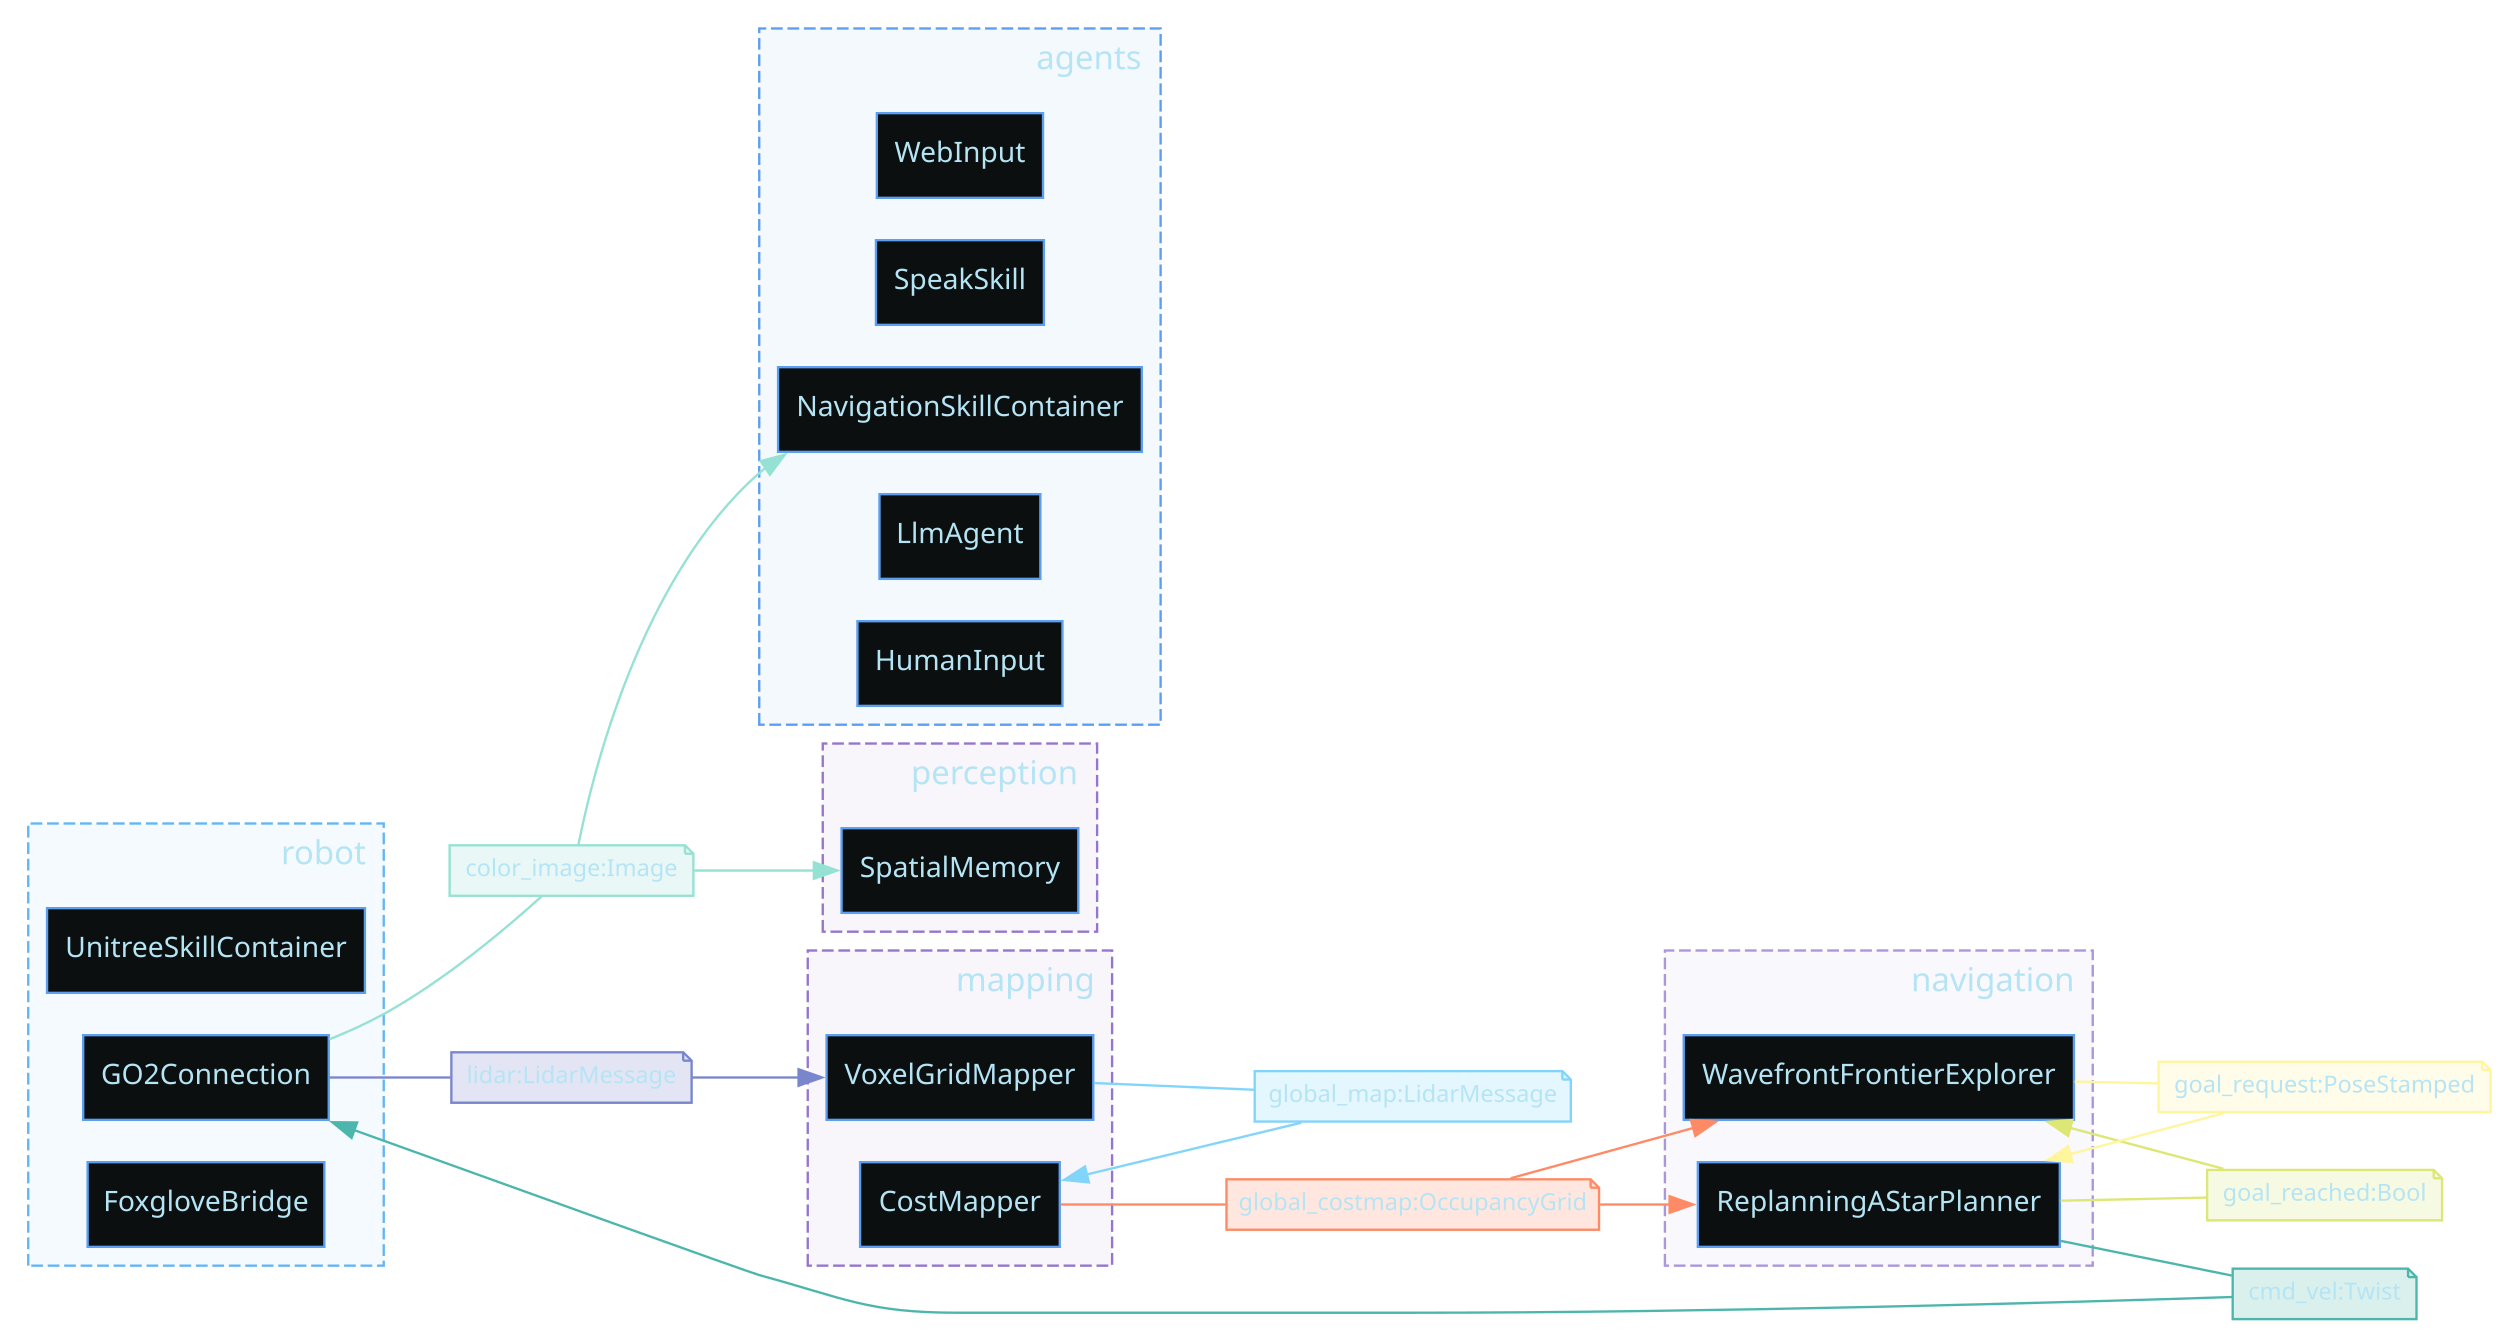
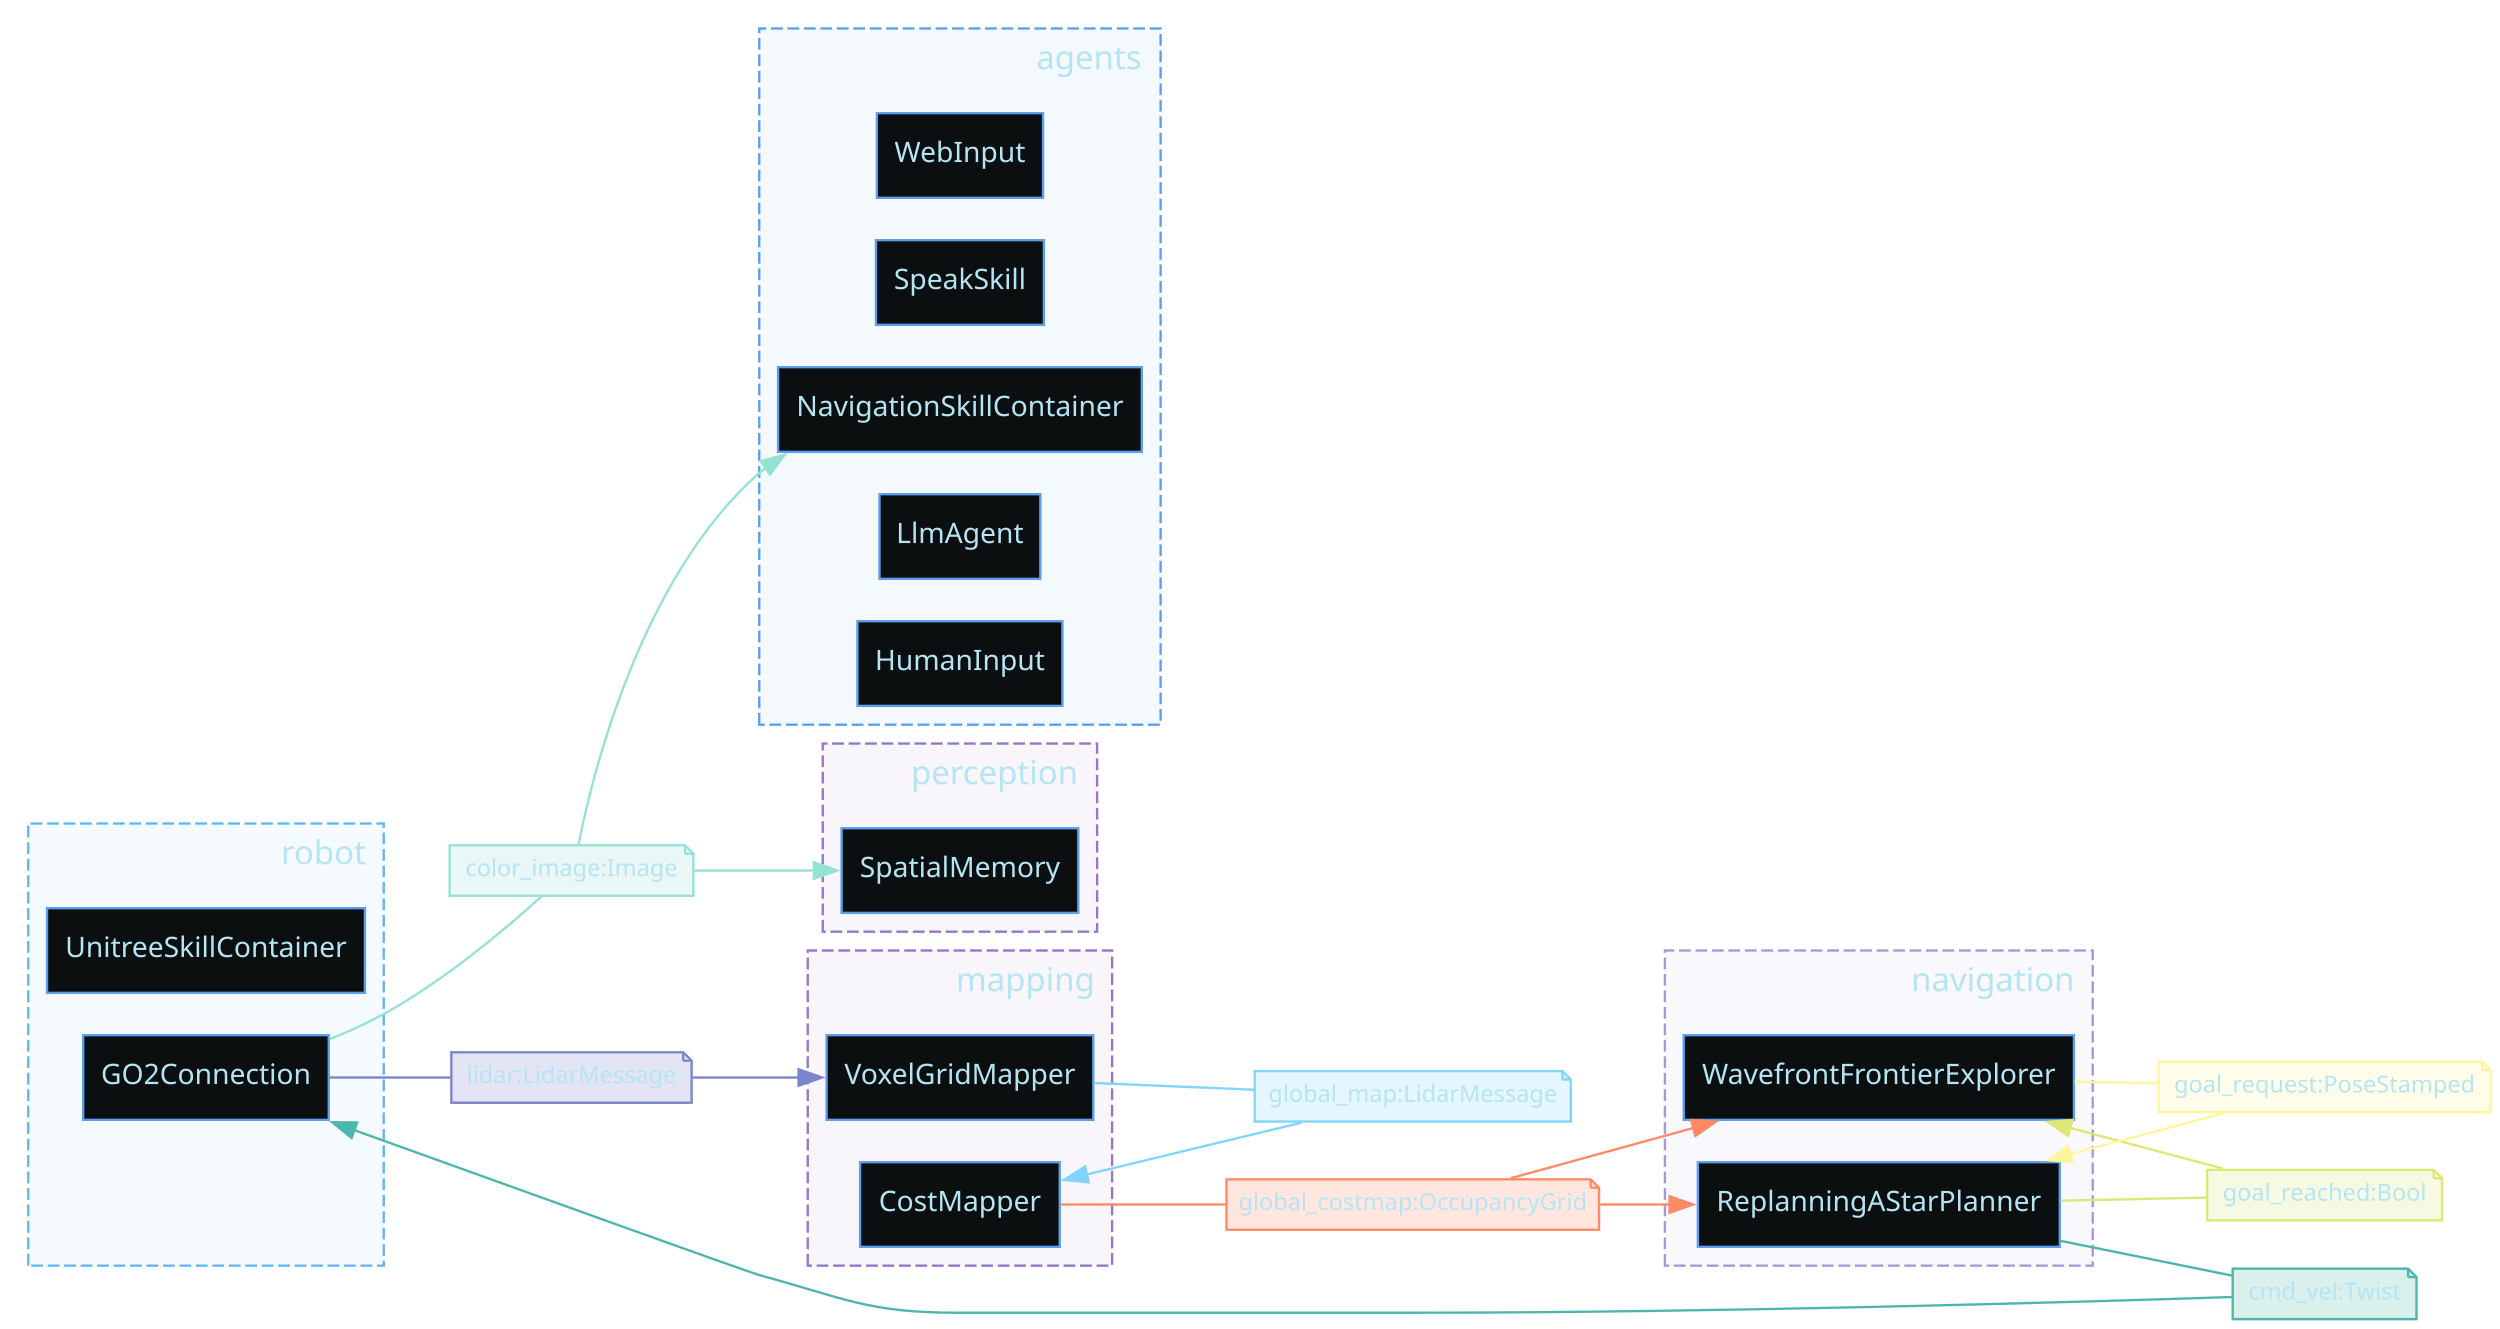
<svg xmlns="http://www.w3.org/2000/svg" width="1063pt" height="565pt" viewBox="0.00 0.00 1062.90 564.73">
  <g id="graph0" class="graph" transform="scale(1 1) rotate(0) translate(4 560.73)">
    <g id="clust1" class="cluster">
      <polygon fill="#5c9ff0" fill-opacity="0.063" stroke="#5c9ff0" stroke-dasharray="5,2" points="318.8,-252.72 318.8,-548.73 489.45,-548.73 489.45,-252.72 318.8,-252.72" />
      <text text-anchor="middle" x="458.95" y="-531.43" font-family="fixed" font-size="14.00" fill="#b5e4f4">agents</text>
    </g>
    <g id="clust2" class="cluster">
      <polygon fill="#9575cd" fill-opacity="0.063" stroke="#9575cd" stroke-dasharray="5,2" points="339.42,-22.73 339.42,-156.72 468.82,-156.72 468.82,-22.73 339.42,-22.73" />
      <text text-anchor="middle" x="431.95" y="-139.42" font-family="fixed" font-size="14.00" fill="#b5e4f4">mapping</text>
    </g>
    <g id="clust3" class="cluster">
      <polygon fill="#aa96da" fill-opacity="0.063" stroke="#aa96da" stroke-dasharray="5,2" points="703.85,-22.73 703.85,-156.72 885.75,-156.72 885.75,-22.73 703.85,-22.73" />
      <text text-anchor="middle" x="843.25" y="-139.42" font-family="fixed" font-size="14.00" fill="#b5e4f4">navigation</text>
    </g>
    <g id="clust4" class="cluster">
      <polygon fill="#9575cd" fill-opacity="0.063" stroke="#9575cd" stroke-dasharray="5,2" points="345.8,-164.72 345.8,-244.72 462.45,-244.72 462.45,-164.72 345.8,-164.72" />
      <text text-anchor="middle" x="418.82" y="-227.42" font-family="fixed" font-size="14.00" fill="#b5e4f4">perception</text>
    </g>
    <g id="clust5" class="cluster">
      <polygon fill="#64b5f6" fill-opacity="0.063" stroke="#64b5f6" stroke-dasharray="5,2" points="8,-22.73 8,-210.72 159.15,-210.72 159.15,-22.73 8,-22.73" />
      <text text-anchor="middle" x="133.52" y="-193.42" font-family="fixed" font-size="14.00" fill="#b5e4f4">robot</text>
    </g>
    <g id="node1" class="node">
      <polygon fill="#0b0f0f" stroke="#5c9ff0" points="447.7,-296.73 360.55,-296.73 360.55,-260.73 447.7,-260.73 447.7,-296.73" />
      <text text-anchor="middle" x="404.12" y="-275.95" font-family="fixed" font-size="12.00" fill="#b5e4f4">HumanInput</text>
    </g>
    <g id="node2" class="node">
      <polygon fill="#0b0f0f" stroke="#5c9ff0" points="438.32,-350.73 369.92,-350.73 369.92,-314.73 438.32,-314.73 438.32,-350.73" />
      <text text-anchor="middle" x="404.12" y="-329.95" font-family="fixed" font-size="12.00" fill="#b5e4f4">LlmAgent</text>
    </g>
    <g id="node3" class="node">
      <polygon fill="#0b0f0f" stroke="#5c9ff0" points="481.45,-404.73 326.8,-404.73 326.8,-368.73 481.45,-368.73 481.45,-404.73" />
      <text text-anchor="middle" x="404.12" y="-383.95" font-family="fixed" font-size="12.00" fill="#b5e4f4">NavigationSkillContainer</text>
    </g>
    <g id="node4" class="node">
      <polygon fill="#0b0f0f" stroke="#5c9ff0" points="439.82,-458.73 368.42,-458.73 368.42,-422.73 439.82,-422.73 439.82,-458.73" />
      <text text-anchor="middle" x="404.12" y="-437.95" font-family="fixed" font-size="12.00" fill="#b5e4f4">SpeakSkill</text>
    </g>
    <g id="node5" class="node">
      <polygon fill="#0b0f0f" stroke="#5c9ff0" points="439.45,-512.73 368.8,-512.73 368.8,-476.73 439.45,-476.73 439.45,-512.73" />
      <text text-anchor="middle" x="404.12" y="-491.95" font-family="fixed" font-size="12.00" fill="#b5e4f4">WebInput</text>
    </g>
    <g id="node6" class="node">
      <polygon fill="#0b0f0f" stroke="#5c9ff0" points="446.57,-66.72 361.67,-66.72 361.67,-30.73 446.57,-30.73 446.57,-66.72" />
      <text text-anchor="middle" x="404.12" y="-45.95" font-family="fixed" font-size="12.00" fill="#b5e4f4">CostMapper</text>
    </g>
    <g id="node16" class="node">
      <polygon fill="#ff8a65" fill-opacity="0.208" stroke="#ff8a65" points="672.27,-59.45 517.45,-59.45 517.45,-38 675.85,-38 675.85,-55.88 672.27,-59.45" />
      <polyline fill="none" stroke="#ff8a65" points="672.27,-59.45 672.27,-55.88" />
      <polyline fill="none" stroke="#ff8a65" points="675.85,-55.88 672.27,-55.88" />
      <text text-anchor="middle" x="596.65" y="-46.35" font-family="fixed" font-size="10.00" fill="#b5e4f4">global_costmap:OccupancyGrid</text>
    </g>
    <g id="edge6" class="edge">
      <path fill="none" stroke="#ff8a65" d="M446.94,-48.73C467.53,-48.73 493.05,-48.73 517.1,-48.73" />
    </g>
    <g id="node7" class="node">
      <polygon fill="#0b0f0f" stroke="#5c9ff0" points="460.82,-120.72 347.42,-120.72 347.42,-84.72 460.82,-84.72 460.82,-120.72" />
      <text text-anchor="middle" x="404.12" y="-99.95" font-family="fixed" font-size="12.00" fill="#b5e4f4">VoxelGridMapper</text>
    </g>
    <g id="node17" class="node">
      <polygon fill="#81d4fa" fill-opacity="0.208" stroke="#81d4fa" points="660.27,-105.45 529.45,-105.45 529.45,-84 663.85,-84 663.85,-101.88 660.27,-105.45" />
      <polyline fill="none" stroke="#81d4fa" points="660.27,-105.45 660.27,-101.88" />
      <polyline fill="none" stroke="#81d4fa" points="663.85,-101.88 660.27,-101.88" />
      <text text-anchor="middle" x="596.65" y="-92.35" font-family="fixed" font-size="10.00" fill="#b5e4f4">global_map:LidarMessage</text>
    </g>
    <g id="edge9" class="edge">
      <path fill="none" stroke="#81d4fa" d="M461.26,-100.37C482.55,-99.47 507,-98.45 529.16,-97.52" />
    </g>
    <g id="node8" class="node">
      <polygon fill="#0b0f0f" stroke="#5c9ff0" points="871.75,-66.72 717.85,-66.72 717.85,-30.73 871.75,-30.73 871.75,-66.72" />
      <text text-anchor="middle" x="794.8" y="-45.95" font-family="fixed" font-size="12.00" fill="#b5e4f4">ReplanningAStarPlanner</text>
    </g>
    <g id="node14" class="node">
      <polygon fill="#4db6ac" fill-opacity="0.208" stroke="#4db6ac" points="1019.82,-21.45 945.25,-21.45 945.25,0 1023.4,0 1023.4,-17.88 1019.82,-21.45" />
      <polyline fill="none" stroke="#4db6ac" points="1019.82,-21.45 1019.82,-17.88" />
      <polyline fill="none" stroke="#4db6ac" points="1023.4,-17.88 1019.82,-17.88" />
      <text text-anchor="middle" x="984.32" y="-8.35" font-family="fixed" font-size="10.00" fill="#b5e4f4">cmd_vel:Twist</text>
    </g>
    <g id="edge1" class="edge">
      <path fill="none" stroke="#4db6ac" d="M872.07,-33.27C897.12,-28.19 923.89,-22.77 944.9,-18.51" />
    </g>
    <g id="node18" class="node">
      <polygon fill="#dce775" fill-opacity="0.208" stroke="#dce775" points="1030.7,-63.45 934.37,-63.45 934.37,-42 1034.27,-42 1034.27,-59.88 1030.7,-63.45" />
      <polyline fill="none" stroke="#dce775" points="1030.7,-63.45 1030.7,-59.88" />
      <polyline fill="none" stroke="#dce775" points="1034.27,-59.88 1030.7,-59.88" />
      <text text-anchor="middle" x="984.32" y="-50.35" font-family="fixed" font-size="10.00" fill="#b5e4f4">goal_reached:Bool</text>
    </g>
    <g id="edge11" class="edge">
      <path fill="none" stroke="#dce775" d="M872.07,-50.35C892.96,-50.8 915.05,-51.27 933.99,-51.67" />
    </g>
    <g id="node9" class="node">
      <polygon fill="#0b0f0f" stroke="#5c9ff0" points="877.75,-120.72 711.85,-120.72 711.85,-84.72 877.75,-84.72 877.75,-120.72" />
      <text text-anchor="middle" x="794.8" y="-99.95" font-family="fixed" font-size="12.00" fill="#b5e4f4">WavefrontFrontierExplorer</text>
    </g>
    <g id="node19" class="node">
      <polygon fill="#fff59d" fill-opacity="0.208" stroke="#fff59d" points="1051.32,-109.45 913.75,-109.45 913.75,-88 1054.9,-88 1054.9,-105.88 1051.32,-109.45" />
      <polyline fill="none" stroke="#fff59d" points="1051.32,-109.45 1051.32,-105.88" />
      <polyline fill="none" stroke="#fff59d" points="1054.9,-105.88 1051.32,-105.88" />
      <text text-anchor="middle" x="984.32" y="-96.35" font-family="fixed" font-size="10.00" fill="#b5e4f4">goal_request:PoseStamped</text>
    </g>
    <g id="edge13" class="edge">
      <path fill="none" stroke="#fff59d" d="M878.05,-100.97C889.86,-100.72 901.92,-100.46 913.46,-100.22" />
    </g>
    <g id="node10" class="node">
      <polygon fill="#0b0f0f" stroke="#5c9ff0" points="454.45,-208.72 353.8,-208.72 353.8,-172.72 454.45,-172.72 454.45,-208.72" />
      <text text-anchor="middle" x="404.12" y="-187.95" font-family="fixed" font-size="12.00" fill="#b5e4f4">SpatialMemory</text>
    </g>
-     <g id="node11" class="node">
-       <polygon fill="#0b0f0f" stroke="#5c9ff0" points="133.9,-66.72 33.25,-66.72 33.25,-30.73 133.9,-30.73 133.9,-66.72" />
-       <text text-anchor="middle" x="83.57" y="-45.95" font-family="fixed" font-size="12.00" fill="#b5e4f4">FoxgloveBridge</text>
-     </g>
    <g id="node12" class="node">
      <polygon fill="#0b0f0f" stroke="#5c9ff0" points="135.77,-120.72 31.37,-120.72 31.37,-84.72 135.77,-84.72 135.77,-120.72" />
      <text text-anchor="middle" x="83.57" y="-99.95" font-family="fixed" font-size="12.00" fill="#b5e4f4">GO2Connection</text>
    </g>
    <g id="node15" class="node">
      <polygon fill="#95e1d3" fill-opacity="0.208" stroke="#95e1d3" points="287.22,-201.45 187.15,-201.45 187.15,-180 290.8,-180 290.8,-197.88 287.22,-201.45" />
      <polyline fill="none" stroke="#95e1d3" points="287.22,-201.45 287.22,-197.88" />
      <polyline fill="none" stroke="#95e1d3" points="290.8,-197.88 287.22,-197.88" />
      <text text-anchor="middle" x="238.97" y="-188.35" font-family="fixed" font-size="10.00" fill="#b5e4f4">color_image:Image</text>
    </g>
    <g id="edge3" class="edge">
      <path fill="none" stroke="#95e1d3" d="M136.05,-118.97C143.97,-122.14 151.91,-125.74 159.15,-129.72 185.08,-143.99 211.54,-166.41 226.25,-179.73" />
    </g>
    <g id="node20" class="node">
      <polygon fill="#7986cb" fill-opacity="0.208" stroke="#7986cb" points="286.47,-113.45 187.9,-113.45 187.9,-92 290.05,-92 290.05,-109.88 286.47,-113.45" />
      <polyline fill="none" stroke="#7986cb" points="286.47,-113.45 286.47,-109.88" />
      <polyline fill="none" stroke="#7986cb" points="290.05,-109.88 286.47,-109.88" />
      <text text-anchor="middle" x="238.97" y="-100.35" font-family="fixed" font-size="10.00" fill="#b5e4f4">lidar:LidarMessage</text>
    </g>
    <g id="edge15" class="edge">
      <path fill="none" stroke="#7986cb" d="M136.08,-102.72C152.71,-102.72 171.11,-102.72 187.65,-102.72" />
    </g>
    <g id="node13" class="node">
      <polygon fill="#0b0f0f" stroke="#5c9ff0" points="151.15,-174.72 16,-174.72 16,-138.72 151.15,-138.72 151.15,-174.72" />
      <text text-anchor="middle" x="83.57" y="-153.95" font-family="fixed" font-size="12.00" fill="#b5e4f4">UnitreeSkillContainer</text>
    </g>
    <g id="edge2" class="edge">
      <path fill="none" stroke="#4db6ac" d="M945.01,-9.4C875.71,-7.13 724.9,-2.73 597.65,-2.72 403.12,-2.72 403.12,-2.72 403.12,-2.72 364.98,-2.73 355.61,-8.7 318.8,-18.73 314.41,-19.92 214.34,-55.93 146.44,-80.41" />
      <polygon fill="#4db6ac" stroke="#4db6ac" points="145.48,-77.03 137.26,-83.72 147.85,-83.62 145.48,-77.03" />
    </g>
    <g id="edge5" class="edge">
      <path fill="none" stroke="#95e1d3" d="M241.92,-201.63C247.81,-231.47 268.27,-315.21 318.8,-359.73 319.72,-360.54 320.67,-361.33 321.64,-362.09" />
      <polygon fill="#95e1d3" stroke="#95e1d3" points="319.4,-364.8 329.65,-367.51 323.32,-359 319.4,-364.8" />
    </g>
    <g id="edge4" class="edge">
      <path fill="none" stroke="#95e1d3" d="M291.15,-190.72C307.32,-190.72 325.35,-190.72 342.14,-190.72" />
      <polygon fill="#95e1d3" stroke="#95e1d3" points="342.01,-194.23 352.01,-190.73 342.01,-187.23 342.01,-194.23" />
    </g>
    <g id="edge7" class="edge">
      <path fill="none" stroke="#ff8a65" d="M676.3,-48.73C686.03,-48.73 696.03,-48.73 705.88,-48.73" />
      <polygon fill="#ff8a65" stroke="#ff8a65" points="705.85,-52.23 715.85,-48.73 705.85,-45.23 705.85,-52.23" />
    </g>
    <g id="edge8" class="edge">
      <path fill="none" stroke="#ff8a65" d="M638.29,-59.91C660.78,-66.1 689.49,-74.01 716.1,-81.33" />
      <polygon fill="#ff8a65" stroke="#ff8a65" points="714.93,-84.64 725.5,-83.92 716.78,-77.89 714.93,-84.64" />
    </g>
    <g id="edge10" class="edge">
      <path fill="none" stroke="#81d4fa" d="M549.26,-83.52C521.68,-76.87 486.61,-68.4 457.97,-61.48" />
      <polygon fill="#81d4fa" stroke="#81d4fa" points="458.95,-58.12 448.41,-59.18 457.31,-64.92 458.95,-58.12" />
    </g>
    <g id="edge12" class="edge">
      <path fill="none" stroke="#dce775" d="M941.26,-63.94C921.98,-69.08 898.47,-75.35 876.01,-81.34" />
      <polygon fill="#dce775" stroke="#dce775" points="875.32,-77.9 866.56,-83.86 877.12,-84.66 875.32,-77.9" />
    </g>
    <g id="edge14" class="edge">
      <path fill="none" stroke="#fff59d" d="M941.26,-87.51C921.98,-82.37 898.47,-76.1 876.01,-70.11" />
      <polygon fill="#fff59d" stroke="#fff59d" points="877.12,-66.79 866.56,-67.59 875.32,-73.55 877.12,-66.79" />
    </g>
    <g id="edge16" class="edge">
      <path fill="none" stroke="#7986cb" d="M290.26,-102.72C304.58,-102.72 320.42,-102.72 335.6,-102.72" />
      <polygon fill="#7986cb" stroke="#7986cb" points="335.52,-106.23 345.52,-102.73 335.52,-99.23 335.52,-106.23" />
    </g>
  </g>
</svg>
